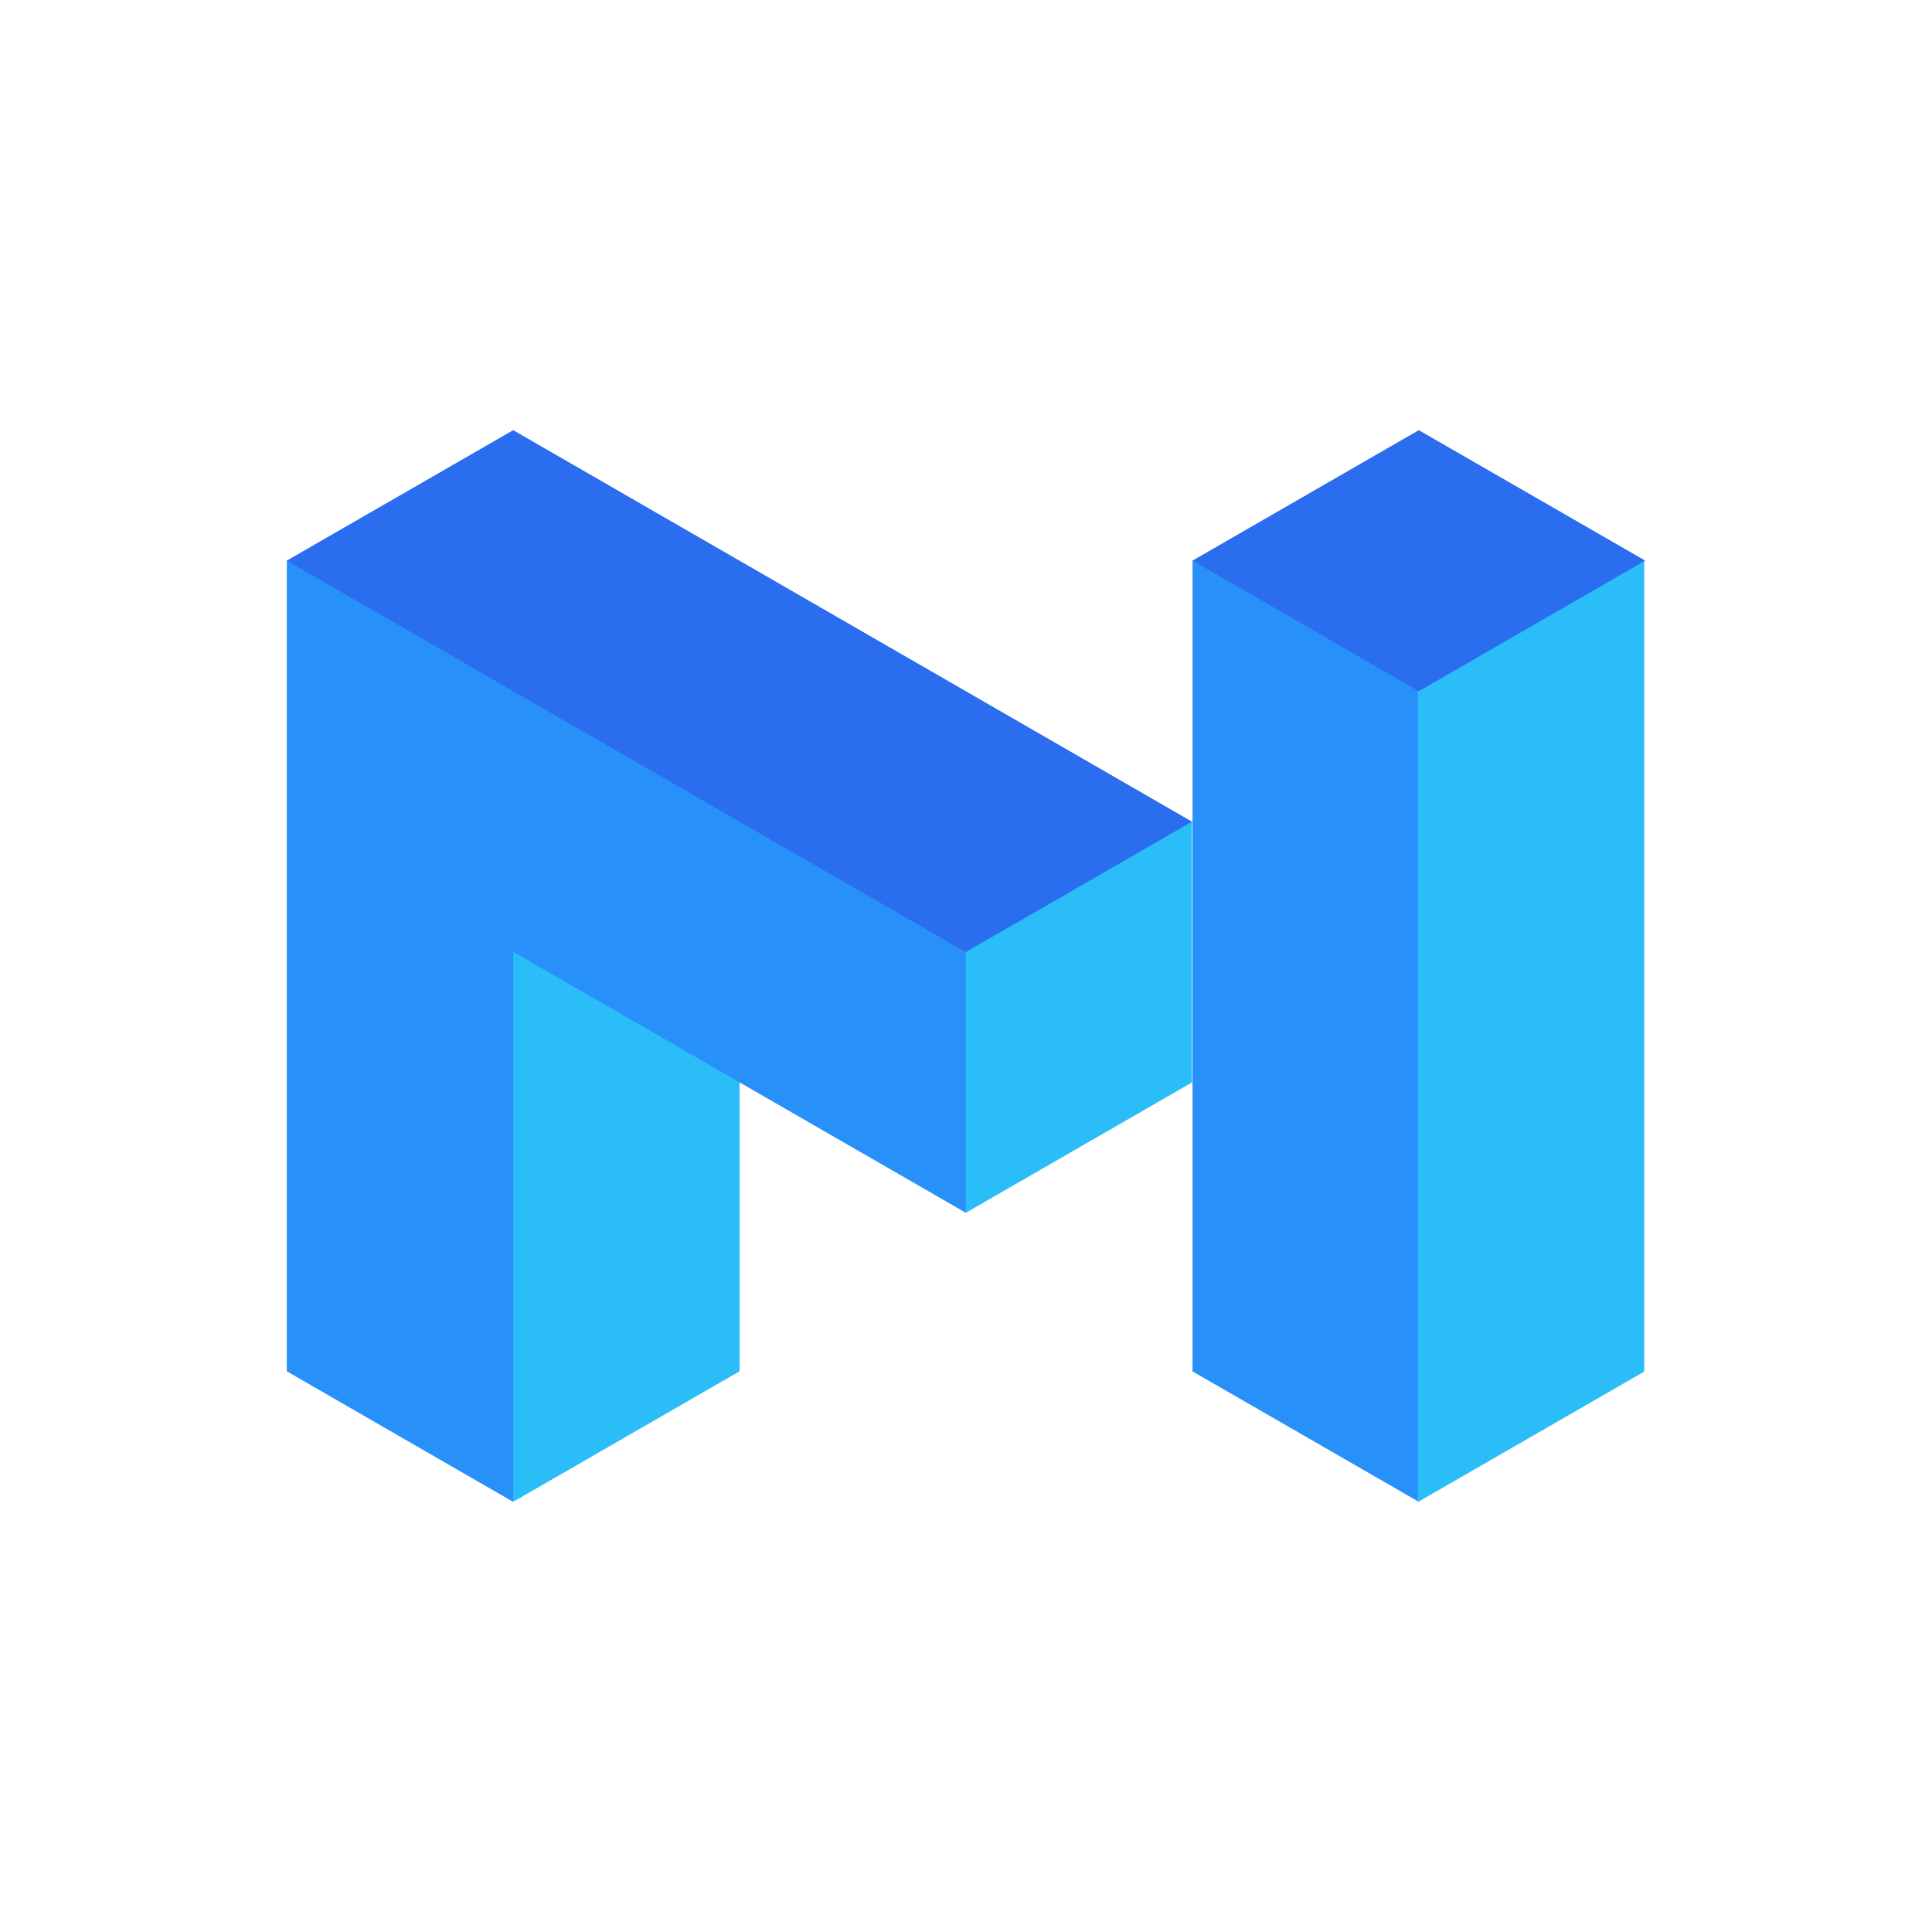
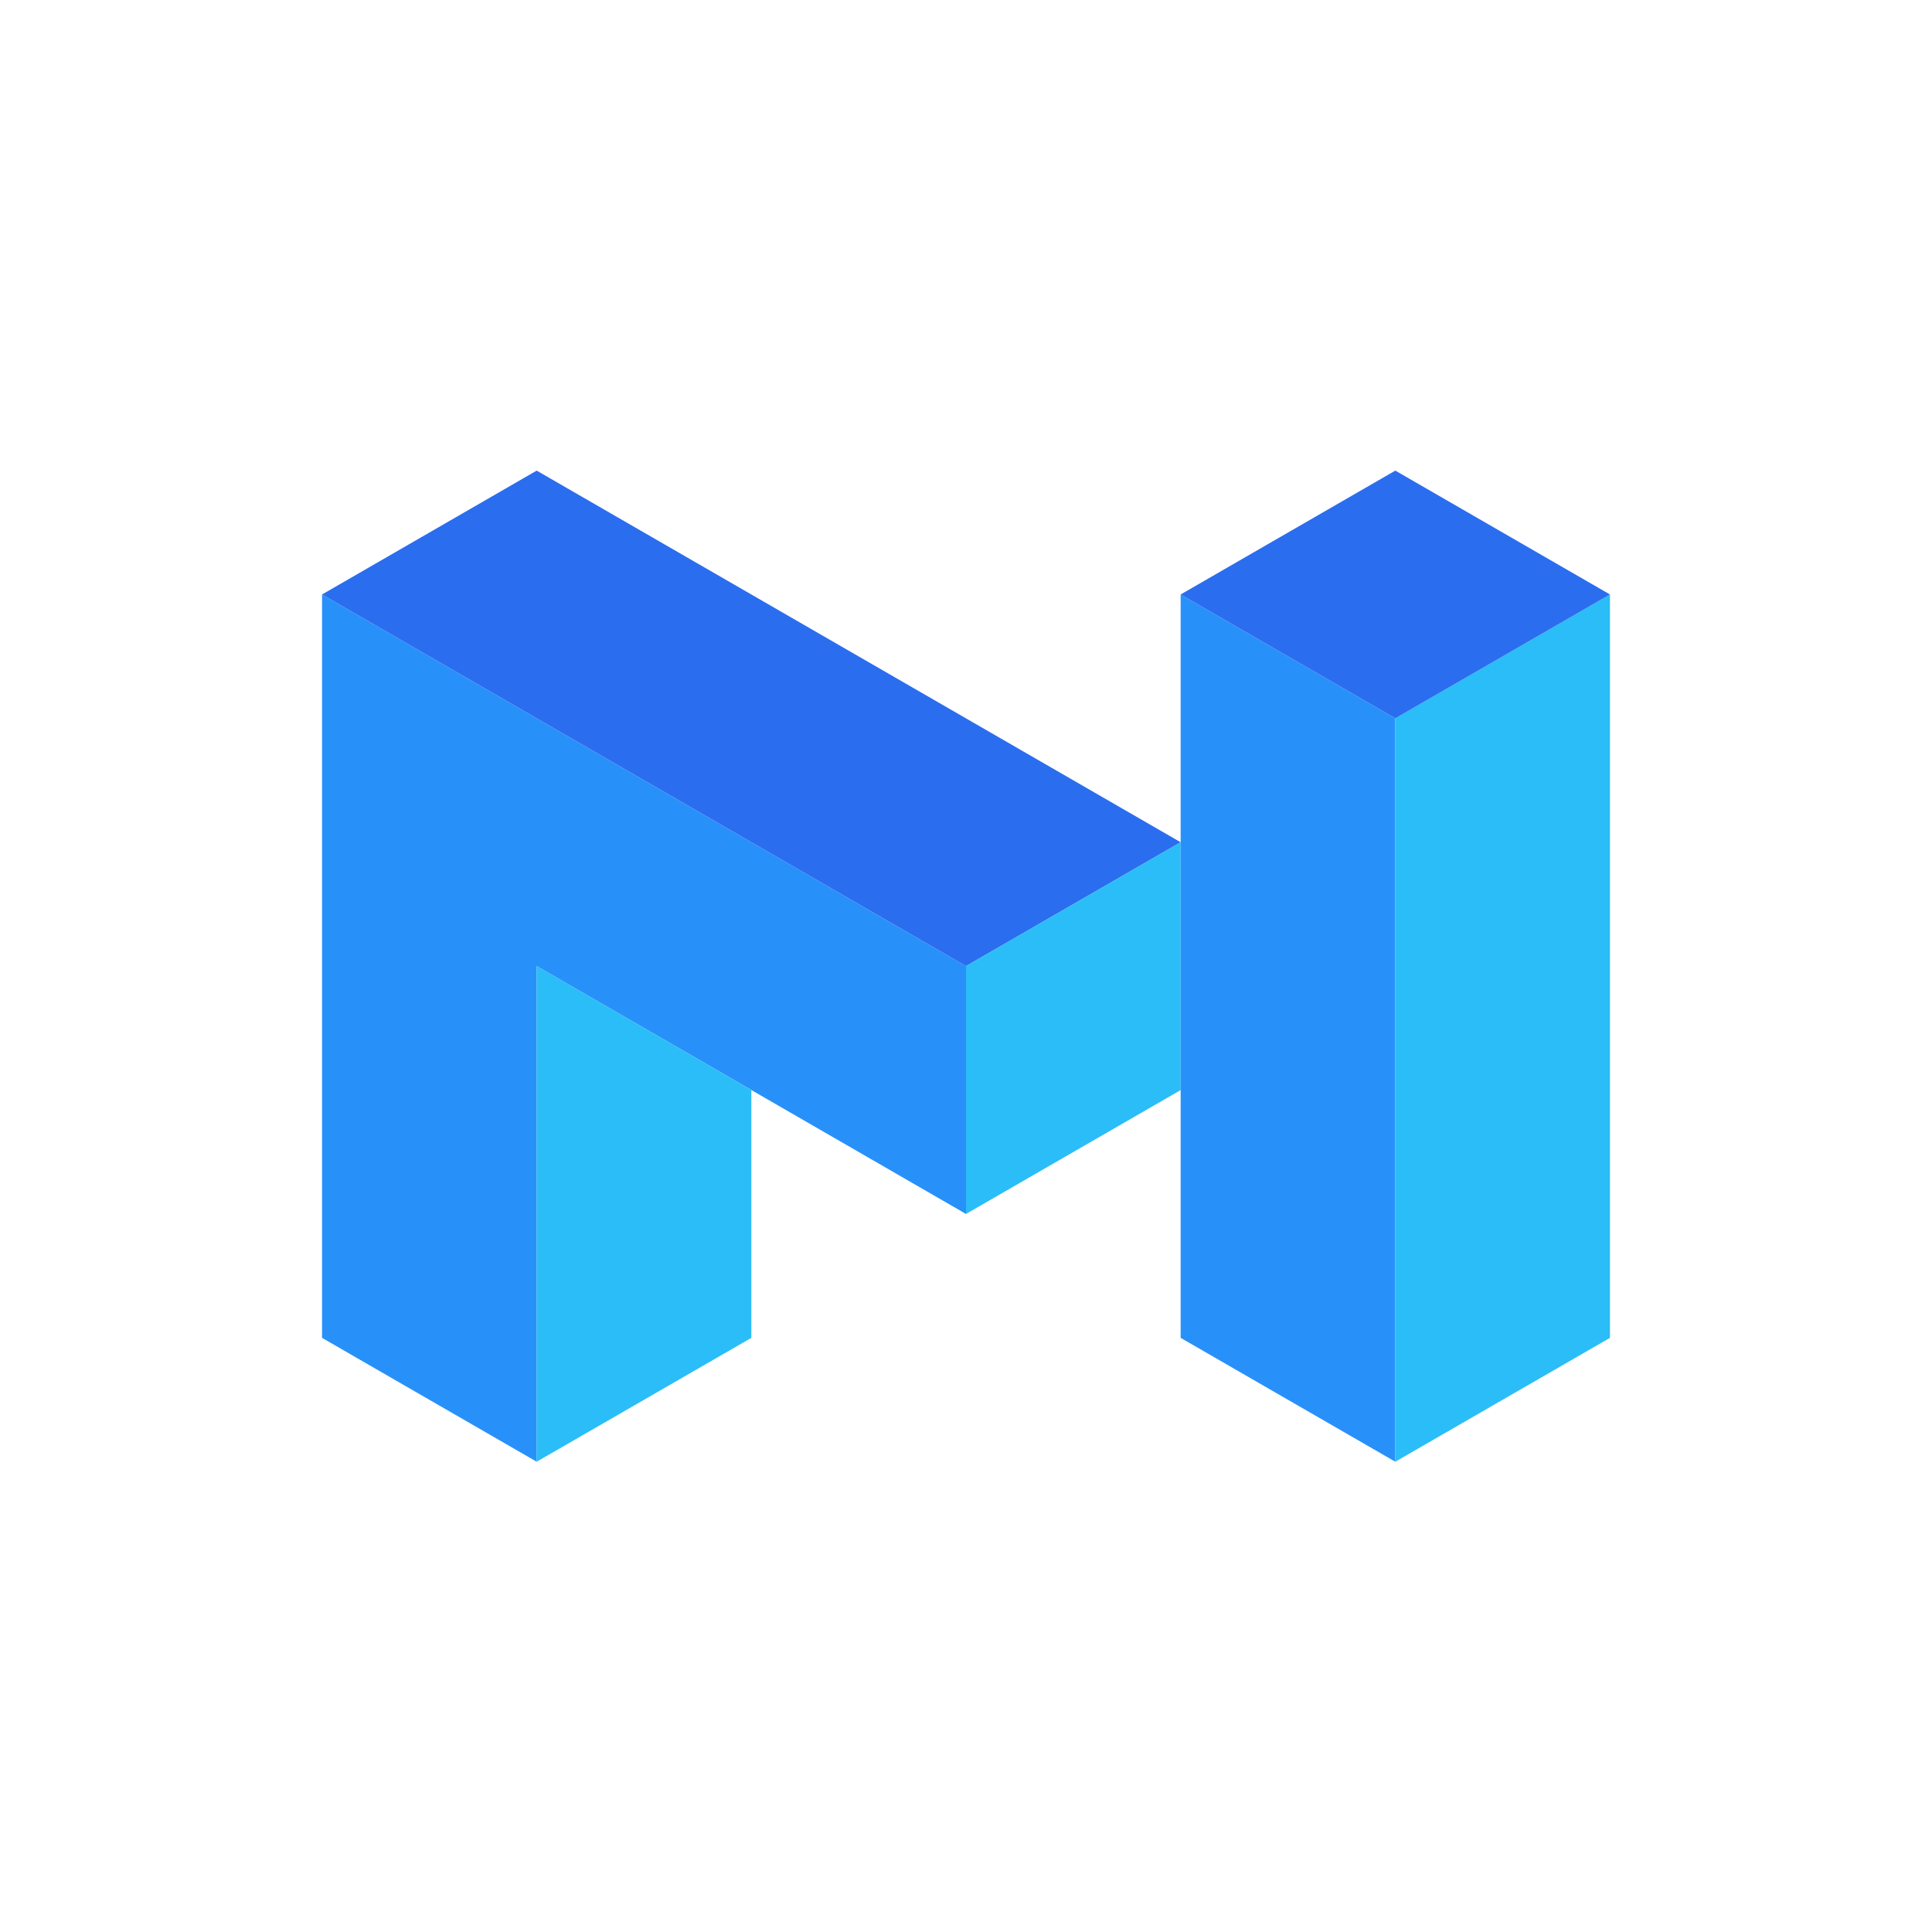
<svg xmlns="http://www.w3.org/2000/svg" width="70px" height="70px" viewBox="0 0 70 70" version="1.1">
  <g id="surface1">
-     <path style=" stroke:none;fill-rule:nonzero;fill:rgb(100%,100%,100%);fill-opacity:1;" d="M 70 35 C 70 54.328 54.328 70 35 70 C 15.672 70 0 54.328 0 35 C 0 15.672 15.672 0 35 0 C 54.328 0 70 15.672 70 35 Z M 70 35 " />
-     <path style=" stroke:none;fill-rule:evenodd;fill:rgb(16.863%,74.118%,96.863%);fill-opacity:1;" d="M 29.48 31.738 L 34.988 43.945 L 43.18 39.223 L 43.188 39.219 L 43.188 29.766 Z M 29.48 31.738 " />
-     <path style=" stroke:none;fill-rule:evenodd;fill:rgb(15.686%,56.863%,97.647%);fill-opacity:1;" d="M 53.785 22.676 L 48.672 20.75 L 43.207 20.309 L 43.207 49.688 L 51.406 54.414 L 57.879 41.168 L 53.797 28.363 Z M 53.785 22.676 " />
-     <path style=" stroke:none;fill-rule:evenodd;fill:rgb(16.863%,74.118%,96.863%);fill-opacity:1;" d="M 53.273 20.32 L 51.375 25.043 L 51.371 25.043 L 51.371 54.422 L 59.574 49.695 L 59.574 20.32 Z M 53.273 20.32 " />
-     <path style=" stroke:none;fill-rule:evenodd;fill:rgb(16.863%,42.745%,93.725%);fill-opacity:1;" d="M 51.406 15.586 L 43.207 20.312 L 51.406 25.043 L 59.609 20.312 Z M 51.406 15.586 " />
-     <path style=" stroke:none;fill-rule:evenodd;fill:rgb(15.686%,56.863%,97.647%);fill-opacity:1;" d="M 34.992 34.488 L 26.793 25.312 L 10.391 20.309 L 10.391 49.684 L 18.59 54.414 L 20.934 38.156 L 26.793 39.219 L 26.793 39.215 L 34.992 43.941 Z M 34.992 34.488 " />
-     <path style=" stroke:none;fill-rule:evenodd;fill:rgb(16.863%,42.745%,93.725%);fill-opacity:1;" d="M 18.594 15.586 L 10.391 20.312 L 34.988 34.496 L 38.707 32.355 L 43.188 29.77 Z M 18.594 15.586 " />
-     <path style=" stroke:none;fill-rule:evenodd;fill:rgb(16.863%,74.118%,96.863%);fill-opacity:1;" d="M 18.598 34.488 L 18.598 54.41 L 26.797 49.684 L 26.797 39.215 Z M 18.598 34.488 " />
+     <path style=" stroke:none;fill-rule:nonzero;fill:rgb(15.686%,56.863%,97.647%);fill-opacity:1;" d="M 11.668 21.539 L 35 35.004 L 35 43.984 L 19.445 35.004 L 19.445 52.961 L 11.668 48.473 Z M 11.668 21.539 " />
+     <path style=" stroke:none;fill-rule:nonzero;fill:rgb(16.863%,74.118%,96.863%);fill-opacity:1;" d="M 19.445 52.961 L 19.445 35.004 L 27.223 39.496 L 27.223 48.473 Z M 19.445 52.961 " />
+     <path style=" stroke:none;fill-rule:nonzero;fill:rgb(16.863%,42.745%,93.725%);fill-opacity:1;" d="M 11.668 21.539 L 19.445 17.051 L 42.777 30.516 L 35 35.004 Z M 11.668 21.539 " />
+     <path style=" stroke:none;fill-rule:nonzero;fill:rgb(16.863%,74.118%,96.863%);fill-opacity:1;" d="M 35 35.004 L 42.777 30.516 L 42.777 39.496 L 35 43.984 Z M 35 35.004 " />
+     <path style=" stroke:none;fill-rule:nonzero;fill:rgb(15.686%,56.863%,97.647%);fill-opacity:1;" d="M 42.777 21.539 L 42.777 48.473 L 50.555 52.961 L 50.555 26.027 Z M 42.777 21.539 " />
+     <path style=" stroke:none;fill-rule:nonzero;fill:rgb(16.863%,74.118%,96.863%);fill-opacity:1;" d="M 58.332 21.539 L 50.555 26.027 L 50.555 52.961 L 58.332 48.473 Z M 58.332 21.539 " />
+     <path style=" stroke:none;fill-rule:nonzero;fill:rgb(16.863%,42.745%,93.725%);fill-opacity:1;" d="M 50.555 17.051 L 58.332 21.539 L 50.555 26.027 L 42.777 21.539 Z M 50.555 17.051 " />
  </g>
</svg>
